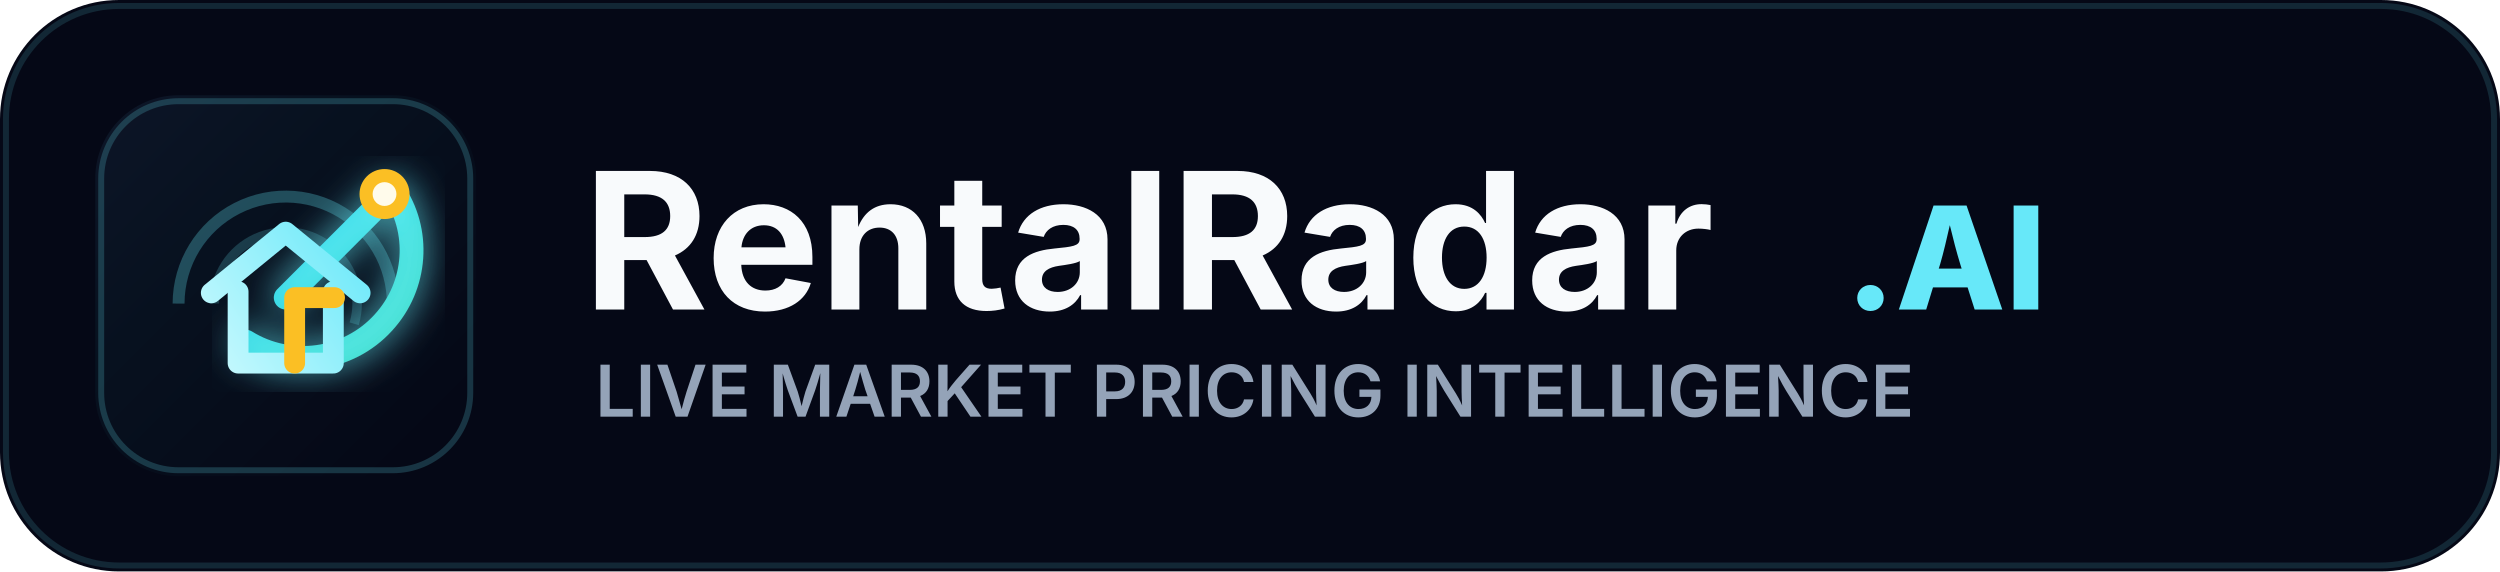
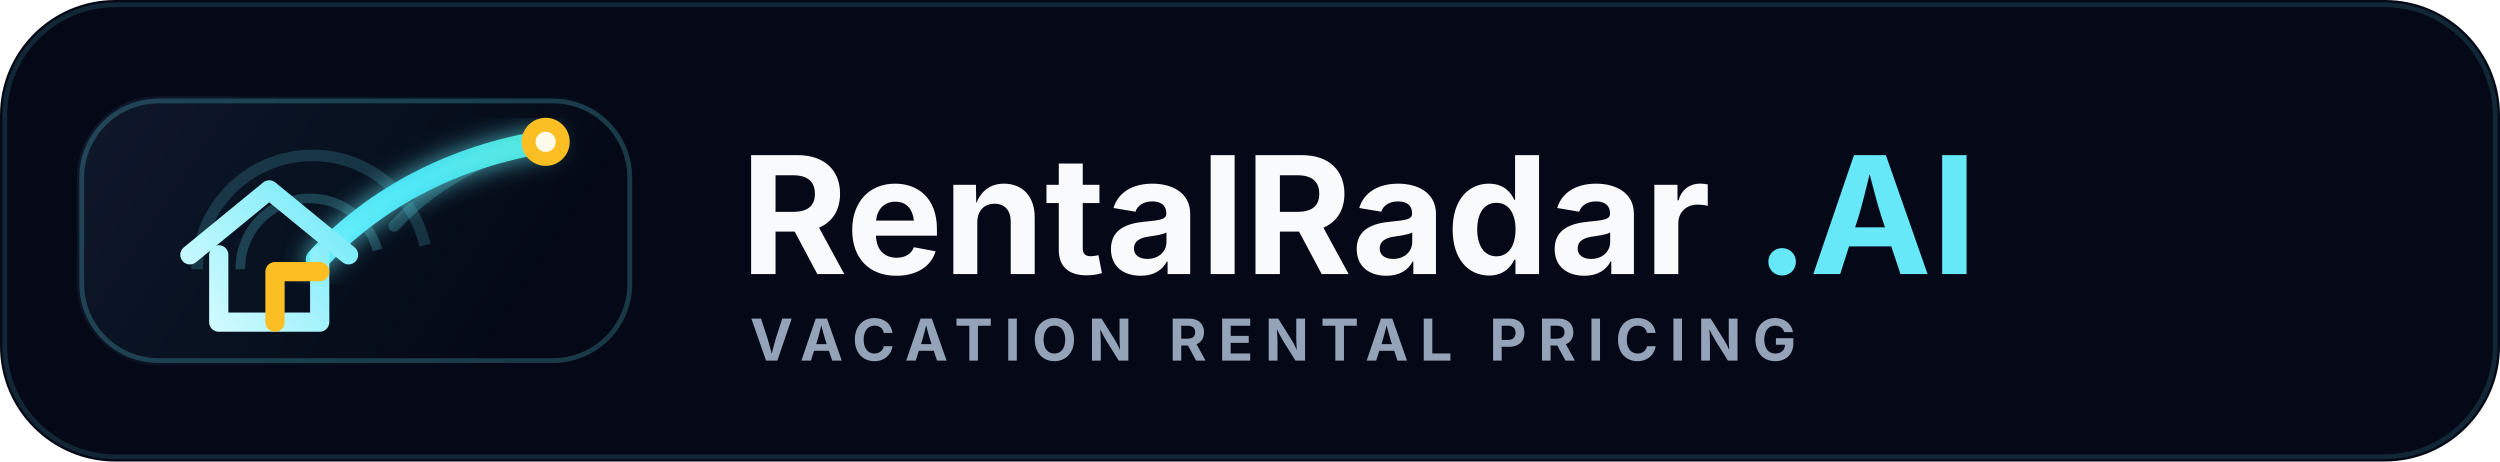
- <svg xmlns="http://www.w3.org/2000/svg" width="420" height="96" viewBox="0 0 420 96" fill="none">
+ <svg xmlns="http://www.w3.org/2000/svg" width="520" height="96" viewBox="0 0 520 96" fill="none">
  <defs>
-     <linearGradient id="shell" x1="9" y1="8" x2="73" y2="72" gradientUnits="userSpaceOnUse">
+     <linearGradient id="shell" x1="24" y1="20" x2="108" y2="76" gradientUnits="userSpaceOnUse">
      <stop stop-color="#0F172A" />
      <stop offset="0.48" stop-color="#07111F" />
      <stop offset="1" stop-color="#050816" />
    </linearGradient>
-     <linearGradient id="sweep" x1="20" y1="20" x2="61" y2="61" gradientUnits="userSpaceOnUse">
+     <linearGradient id="sweep" x1="58" y1="58" x2="112" y2="30" gradientUnits="userSpaceOnUse">
      <stop stop-color="#67E8F9" />
      <stop offset="0.56" stop-color="#22D3EE" />
      <stop offset="1" stop-color="#2DD4BF" />
    </linearGradient>
-     <linearGradient id="home" x1="25" y1="51" x2="56" y2="30" gradientUnits="userSpaceOnUse">
+     <linearGradient id="home" x1="39" y1="61" x2="72" y2="34" gradientUnits="userSpaceOnUse">
      <stop stop-color="#CFFAFE" />
      <stop offset="1" stop-color="#67E8F9" />
    </linearGradient>
    <filter id="glow" x="-20%" y="-20%" width="140%" height="140%">
-       <feGaussianBlur stdDeviation="3" result="blur" />
-       <feColorMatrix in="blur" type="matrix" values="0 0 0 0 0.133 0 0 0 0 0.827 0 0 0 0 0.933 0 0 0 0.8 0" />
+       <feGaussianBlur stdDeviation="2.6" result="blur" />
+       <feColorMatrix in="blur" type="matrix" values="0 0 0 0 0.133 0 0 0 0 0.827 0 0 0 0 0.933 0 0 0 0.75 0" />
      <feBlend in="SourceGraphic" mode="screen" />
    </filter>
  </defs>
-   <rect width="420" height="96" rx="20" fill="#050816" />
-   <rect x="1" y="1" width="418" height="94" rx="19" stroke="#67E8F9" stroke-opacity="0.14" />
-   <rect x="16" y="16" width="64" height="64" rx="14" fill="url(#shell)" />
-   <rect x="17" y="17" width="62" height="62" rx="13" stroke="#67E8F9" stroke-opacity="0.2" />
-   <path d="M30 51a18 18 0 1 1 35.8 2.7" stroke="#67E8F9" stroke-opacity="0.28" stroke-width="2" />
-   <path d="M36 51a12 12 0 1 1 23.5 3.4" stroke="#67E8F9" stroke-opacity="0.2" stroke-width="1.6" />
-   <path d="M48 50 66 32c4.7 6.7 4.1 16-1.6 22.2C58.5 60.7 48.7 62 41.3 57.4" stroke="url(#sweep)" stroke-width="4" stroke-linecap="round" stroke-linejoin="round" filter="url(#glow)" />
-   <path d="M35.5 49.2 48 39l12.5 10.2" stroke="url(#home)" stroke-width="3.5" stroke-linecap="round" stroke-linejoin="round" />
-   <path d="M40 49v12h16V49" stroke="url(#home)" stroke-width="3.5" stroke-linecap="round" stroke-linejoin="round" />
-   <path d="M49.5 61V50h6.7" stroke="#FBBF24" stroke-width="3.5" stroke-linecap="round" stroke-linejoin="round" />
-   <circle cx="64.6" cy="32.6" r="4.2" fill="#FBBF24" />
-   <circle cx="64.6" cy="32.6" r="2" fill="#FFFBEB" />
-   <text x="98" y="52" fill="#F8FAFC" font-family="Inter, Arial, sans-serif" font-size="32" font-weight="700">RentalRadar</text>
-   <text x="310" y="52" fill="#67E8F9" font-family="Inter, Arial, sans-serif" font-size="24" font-weight="800">.AI</text>
-   <text x="100" y="70" fill="#94A3B8" font-family="Inter, Arial, sans-serif" font-size="12" font-weight="600">LIVE MARKET PRICING INTELLIGENCE</text>
+   <rect width="520" height="96" rx="24" fill="#050816" />
+   <rect x="1" y="1" width="518" height="94" rx="23" stroke="#67E8F9" stroke-opacity="0.14" />
+   <rect x="16" y="20" width="116" height="56" rx="17" fill="url(#shell)" />
+   <rect x="17" y="21" width="114" height="54" rx="16" stroke="#67E8F9" stroke-opacity="0.22" />
+   <path d="M41 56a24 24 0 0 1 47.4-5" stroke="#67E8F9" stroke-opacity="0.17" stroke-width="2.4" />
+   <path d="M50 56a14.5 14.5 0 0 1 28.5-4" stroke="#67E8F9" stroke-opacity="0.22" stroke-width="2" />
+   <path d="M82 47c9-9.8 21.5-16.1 34.8-17.6" stroke="#67E8F9" stroke-opacity="0.22" stroke-width="2.4" stroke-linecap="round" />
+   <path d="M66 54c12.2-13.1 28.6-21.5 47.2-24.5" stroke="url(#sweep)" stroke-width="4.8" stroke-linecap="round" stroke-linejoin="round" filter="url(#glow)" />
+   <path d="M39.5 53 56 39.5 72.5 53" stroke="url(#home)" stroke-width="4" stroke-linecap="round" stroke-linejoin="round" />
+   <path d="M45.5 53v14h21V53" stroke="url(#home)" stroke-width="4" stroke-linecap="round" stroke-linejoin="round" />
+   <path d="M57.2 67V56.5h9.3" stroke="#FBBF24" stroke-width="4" stroke-linecap="round" stroke-linejoin="round" />
+   <circle cx="113.5" cy="29.5" r="5" fill="#FBBF24" />
+   <circle cx="113.5" cy="29.5" r="2.1" fill="#FFFBEB" />
+   <text x="154" y="57" fill="#F8FAFC" font-family="Inter, Arial, sans-serif" font-size="34" font-weight="750">RentalRadar</text>
+   <text x="365" y="57" fill="#67E8F9" font-family="Inter, Arial, sans-serif" font-size="34" font-weight="750">.AI</text>
+   <text x="156" y="75" fill="#94A3B8" font-family="Inter, Arial, sans-serif" font-size="12" font-weight="650" letter-spacing="2.4">VACATION RENTAL PRICING</text>
</svg>
